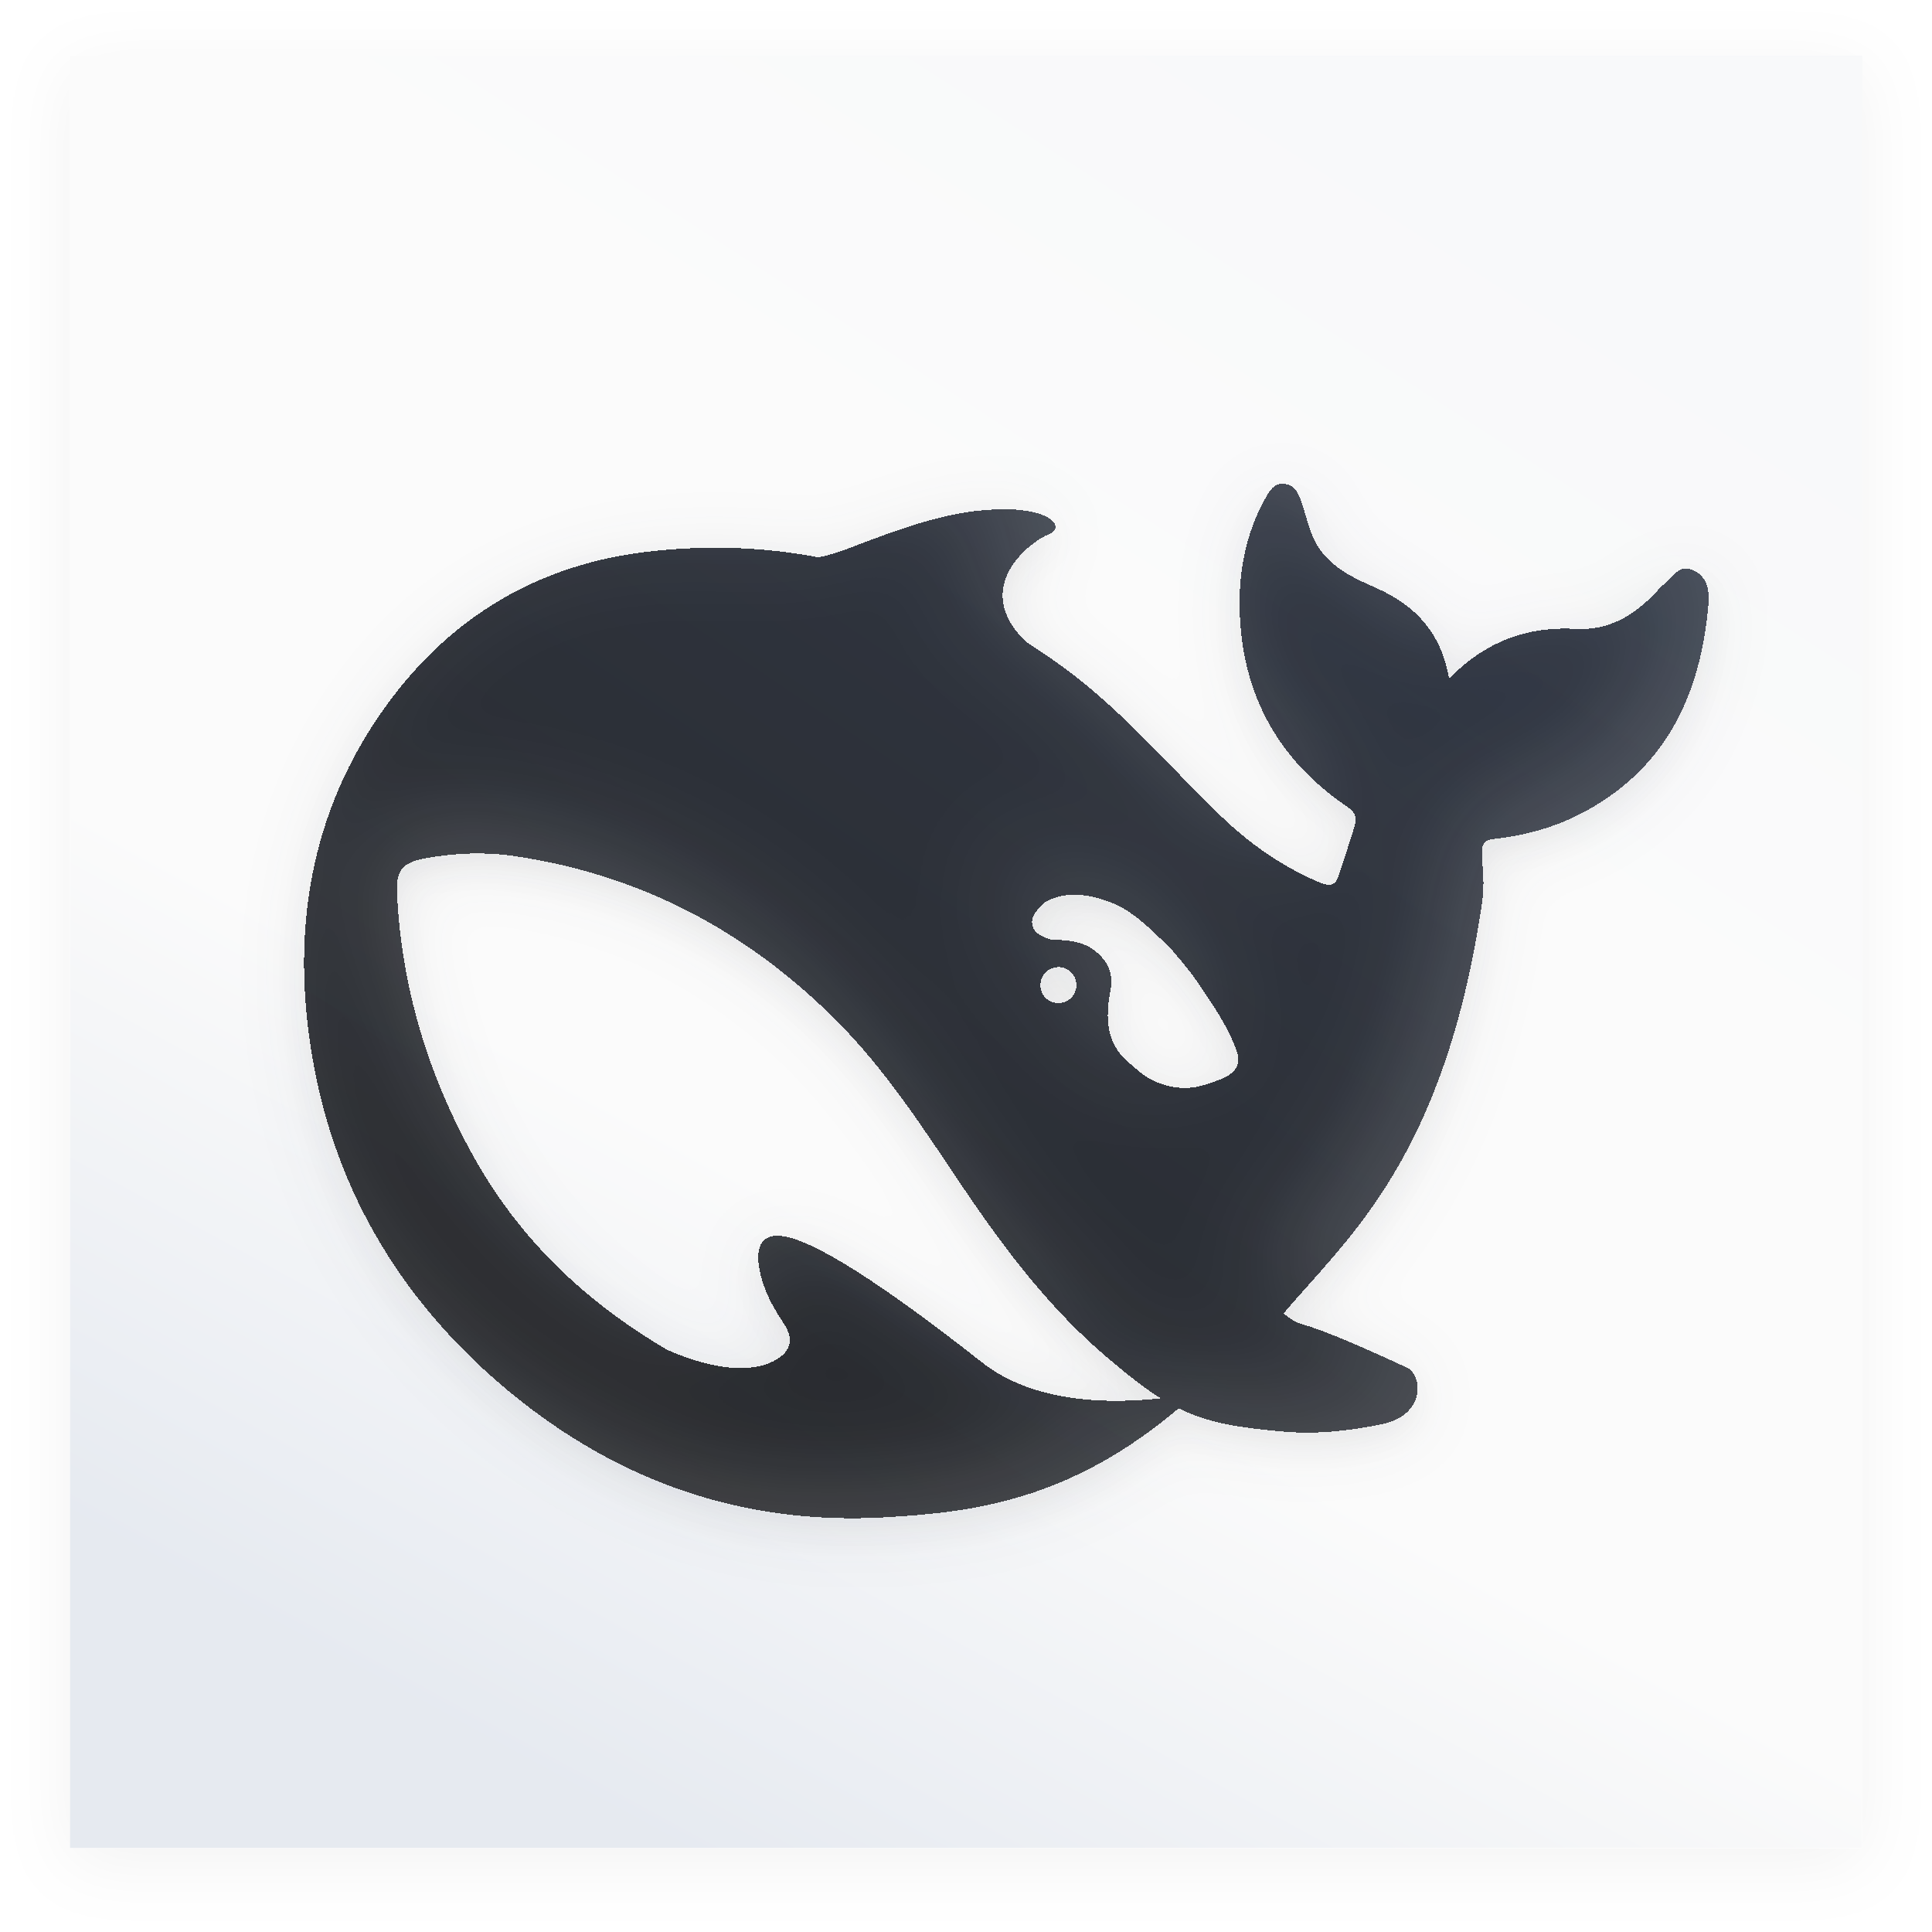
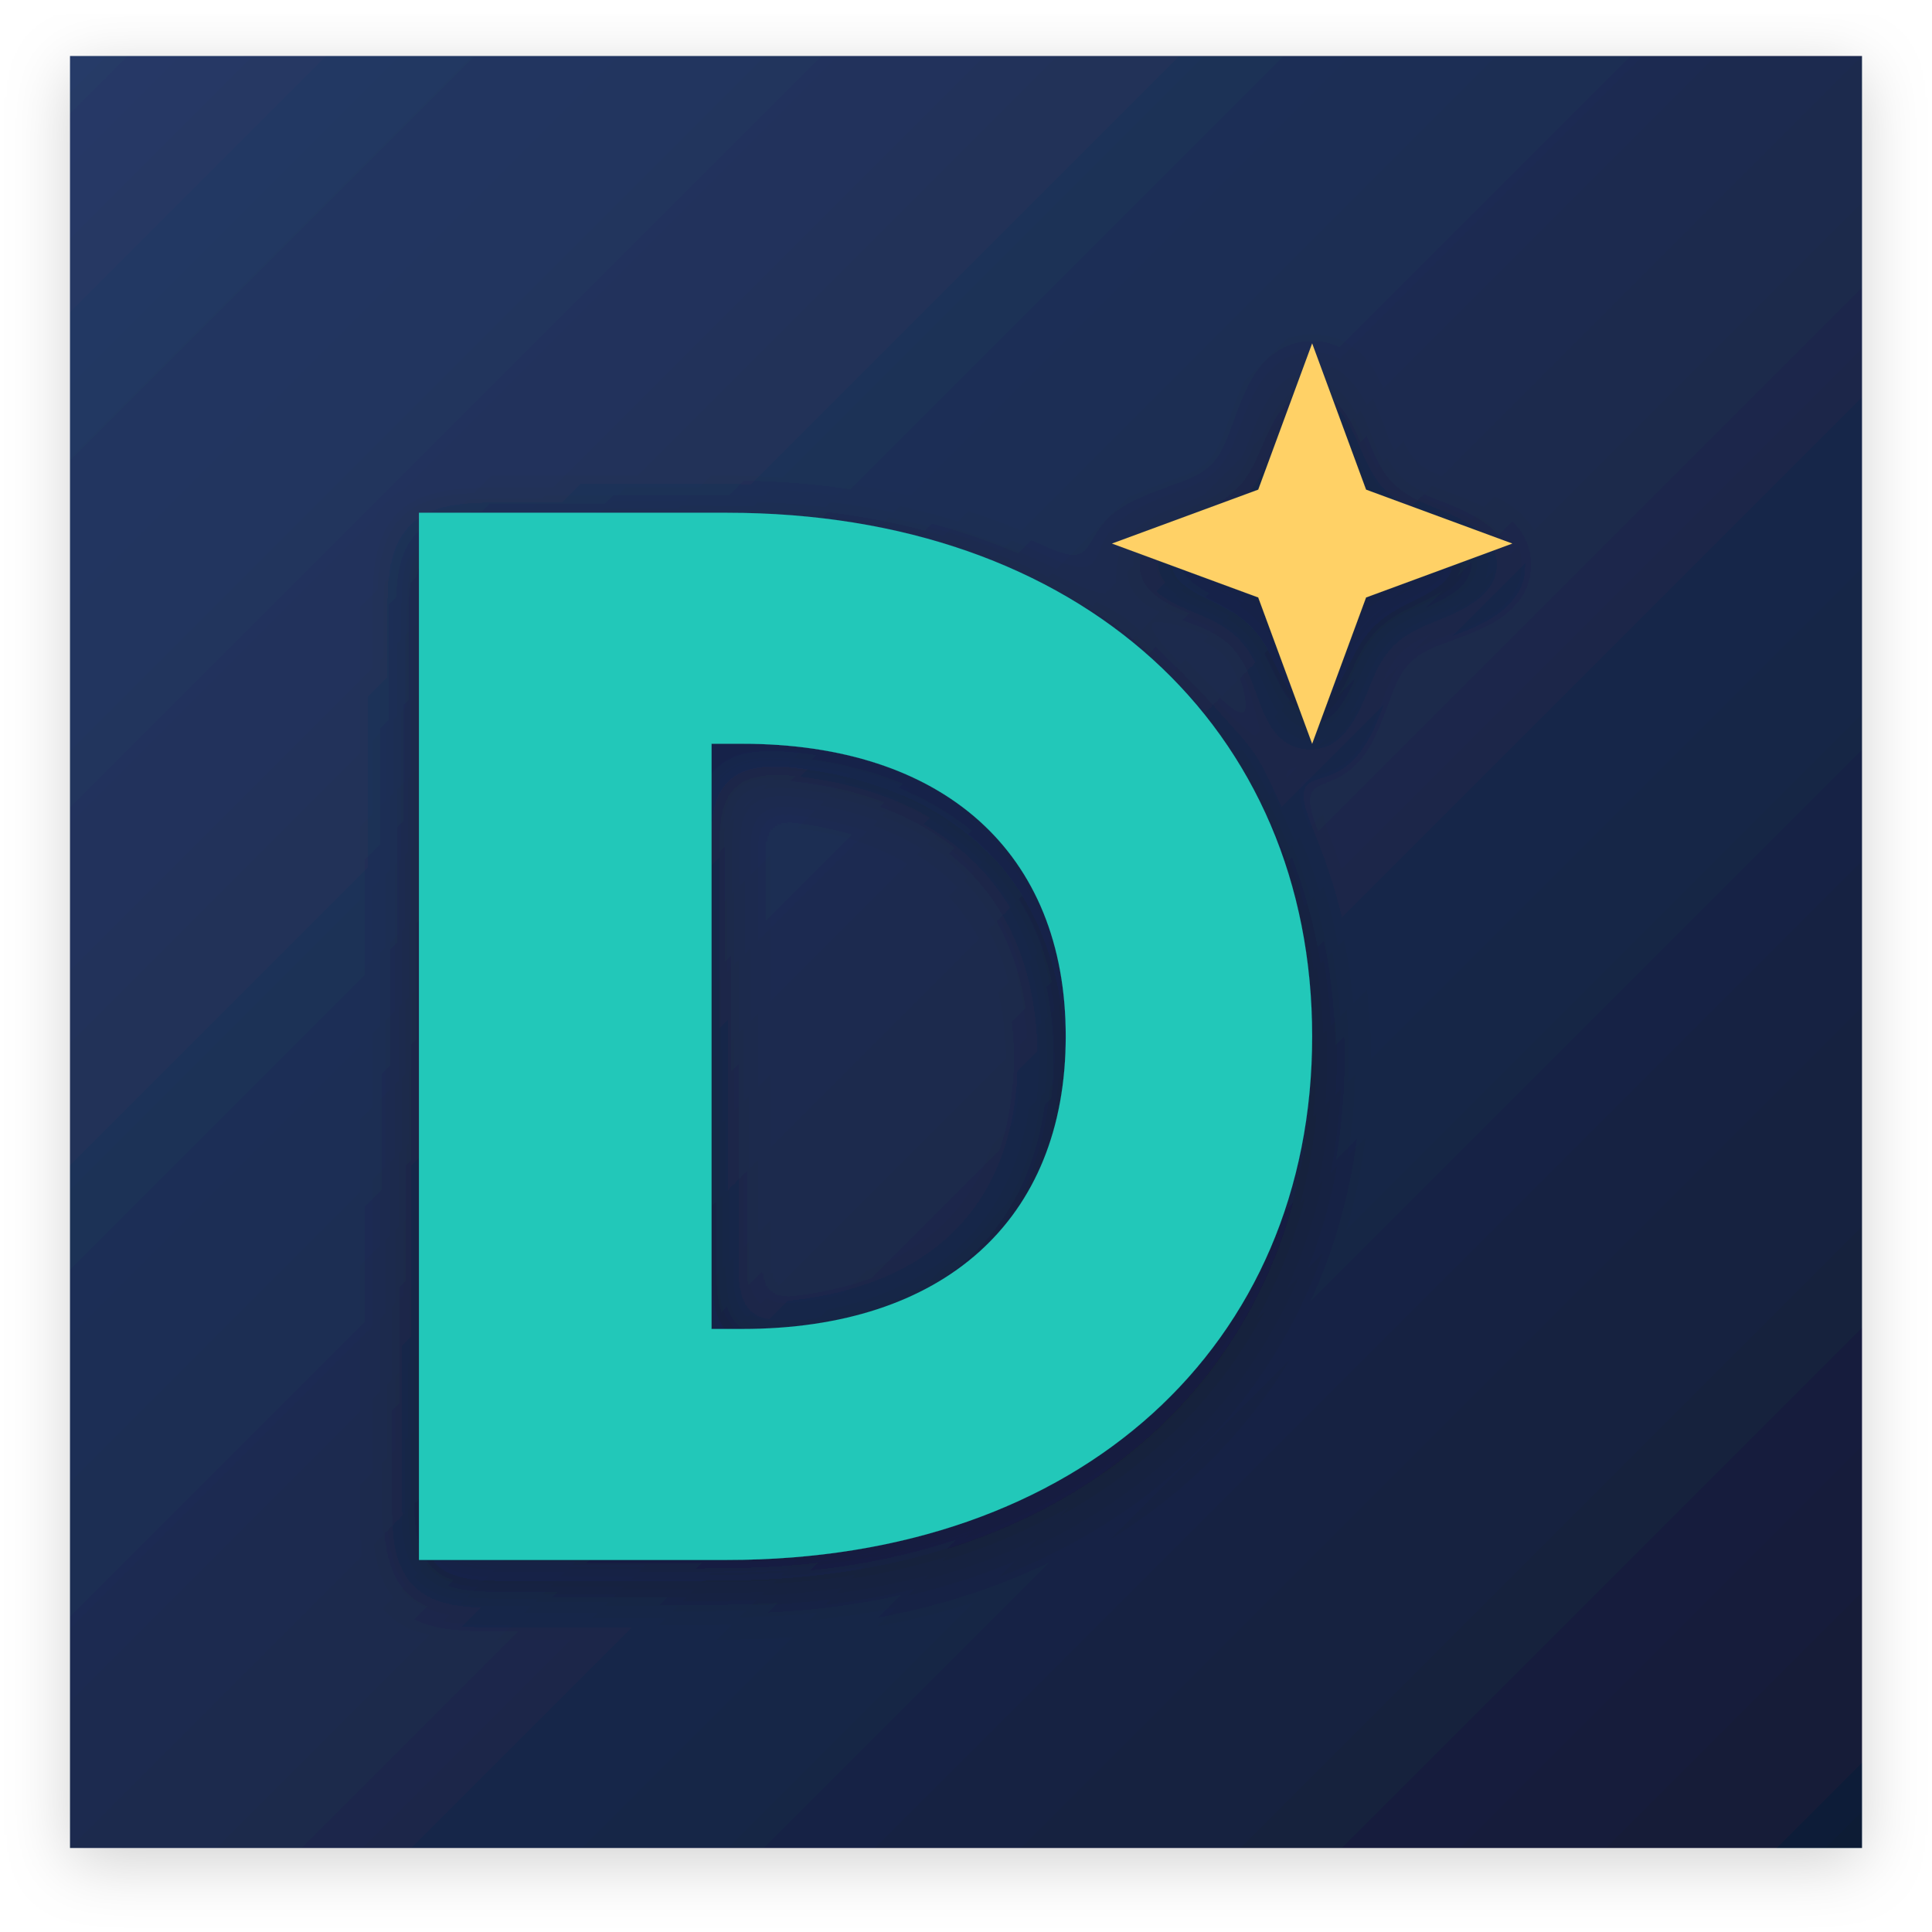
<svg xmlns="http://www.w3.org/2000/svg" width="1104" height="1104" viewBox="0 0 1104 1104" fill="none">
+   <defs>
+     <linearGradient id="design-buddy-tile" x1="40" y1="32" x2="1064" y2="1056" gradientUnits="userSpaceOnUse">
+       <stop stop-color="#263a67" />
+       <stop offset="1" stop-color="#111b36" />
+     </linearGradient>
+     <filter id="filter0_d_1637_371" x="-8" y="-16" width="1120" height="1120" filterUnits="userSpaceOnUse">
+       <feGaussianBlur in="SourceAlpha" stdDeviation="18" />
+       <feOffset dy="8" />
+       <feComponentTransfer>
+         <feFuncA type="linear" slope="0.18" />
+       </feComponentTransfer>
+       <feMerge>
+         <feMergeNode />
+         <feMergeNode in="SourceGraphic" />
+       </feMerge>
+     </filter>
+     <filter id="filter1_ddi_1637_371" x="0" y="0" width="1104" height="1104" filterUnits="userSpaceOnUse">
+       <feDropShadow dx="0" dy="12" stdDeviation="18" flood-color="#071226" flood-opacity="0.3" />
+     </filter>
+   </defs>
  <g filter="url(#filter0_d_1637_371)">
-     <rect width="1024" height="1024" transform="translate(40 32)" fill="#FBFBFB" />
-     <rect width="1024" height="1024" transform="translate(40 32)" fill="url(#paint0_linear_1637_371)" fill-opacity="0.4" />
-     <rect width="1024" height="1024" transform="translate(40 32)" fill="url(#paint1_linear_1637_371)" fill-opacity="0.8" />
+     <rect x="40" y="32" width="1024" height="1024" fill="url(#design-buddy-tile)" />
    <g filter="url(#filter1_ddi_1637_371)">
-       <path d="M968.002 326.025C959.5 321.85 955.842 329.804 950.865 333.835C949.162 335.143 947.722 336.834 946.283 338.393C933.859 351.673 919.336 360.407 900.376 359.363C872.649 357.804 848.963 366.525 828.035 387.759C823.586 361.583 808.812 345.951 786.313 335.936C774.536 330.729 762.64 325.51 754.401 314.186C748.645 306.112 747.074 297.127 744.195 288.274C742.36 282.936 740.538 277.465 734.385 276.554C727.718 275.51 725.103 281.112 722.476 285.803C712.006 304.95 707.952 326.039 708.349 347.405C709.26 395.463 729.54 433.742 769.823 460.962C774.404 464.094 775.579 467.212 774.14 471.771C771.394 481.153 768.119 490.257 765.241 499.639C763.406 505.624 760.66 506.933 754.256 504.329C732.154 495.08 713.049 481.417 696.175 464.874C667.524 437.138 641.633 406.536 609.325 382.566C601.733 376.964 594.154 371.758 586.298 366.802C553.33 334.773 590.616 308.464 599.251 305.333C608.282 302.082 602.393 290.877 573.214 291.009C544.048 291.141 517.364 300.906 483.353 313.935C478.389 315.891 473.147 317.318 467.786 318.494C436.917 312.64 404.873 311.332 371.377 315.111C308.332 322.141 257.975 351.964 220.953 402.876C176.471 464.081 166.014 533.624 178.835 606.153C192.302 682.594 231.291 745.887 291.194 795.372C353.328 846.68 424.876 871.813 506.498 866.99C556.076 864.122 611.279 857.489 673.532 804.74C689.23 812.55 705.708 815.681 733.052 818.02C754.111 819.976 774.391 816.976 790.076 813.726C814.674 808.519 812.971 785.726 804.072 781.564C731.995 747.962 747.826 761.638 733.435 750.565C770.06 707.198 825.263 662.139 846.85 516.156C848.553 504.567 847.114 497.273 846.85 487.892C846.718 482.157 848.025 479.95 854.574 479.303C872.623 477.215 890.156 472.273 906.238 463.42C952.938 437.892 971.765 395.965 976.215 345.7C976.875 338.01 976.083 330.069 967.976 326.039L968.002 326.025ZM561.067 778.432C491.222 723.477 457.343 705.374 443.347 706.154C430.263 706.933 432.626 721.918 435.505 731.682C438.515 741.315 442.436 747.962 447.929 756.418C451.718 762.021 454.346 770.345 444.14 776.609C421.641 790.549 382.533 771.918 380.698 771.006C335.174 744.182 297.109 708.757 270.293 660.316C244.389 613.698 229.35 563.685 226.868 510.302C226.208 497.406 230.01 492.847 242.831 490.508C259.704 487.376 277.106 486.729 293.98 489.2C365.264 499.625 425.959 531.523 476.844 582.052C505.878 610.831 527.861 645.213 550.491 678.815C574.561 714.492 600.452 748.49 633.42 776.358C645.066 786.122 654.348 793.548 663.247 799.019C636.431 802.018 591.698 802.666 561.08 778.445L561.067 778.432ZM594.55 562.905C594.55 557.171 599.132 552.625 604.888 552.625C606.195 552.625 607.371 552.876 608.414 553.273C609.853 553.801 611.16 554.581 612.203 555.744C614.038 557.567 615.081 560.17 615.081 562.905C615.081 568.64 610.5 573.185 604.743 573.185C598.987 573.185 594.537 568.627 594.537 562.905H594.55ZM698.539 616.301C691.871 619.037 685.19 621.375 678.787 621.64C668.845 622.155 657.992 618.125 652.103 613.17C642.953 605.479 636.404 601.185 633.658 587.773C632.483 582.039 633.13 573.185 634.186 568.111C636.536 557.171 633.922 550.141 626.212 543.759C619.927 538.553 611.952 537.112 603.185 537.112C599.911 537.112 596.914 535.685 594.682 534.509C591.025 532.686 588.015 528.127 590.893 522.525C591.804 520.701 596.254 516.275 597.297 515.495C609.206 508.716 622.937 510.936 635.625 516.01C647.403 520.833 656.288 529.686 669.109 542.186C682.193 557.289 684.543 561.465 692.003 572.789C697.892 581.642 703.252 590.759 706.909 601.185C709.128 607.699 706.249 613.038 698.539 616.288V616.301Z" fill="url(#paint2_linear_1637_371)" fill-opacity="0.9" shape-rendering="crispEdges" />
+       <path d="M38 30h20c23 0 38 14 38 34S81 98 58 98H38V30Zm19 15v38h2c13 0 21-7 21-19s-8-19-21-19h-2Z" transform="translate(-95 29) scale(8.8)" fill="#20c8b9" />
+       <path d="m96 19 3.5 9.5L109 32l-9.5 3.5L96 45l-3.5-9.5L83 32l9.5-3.5L96 19Z" transform="translate(-95 29) scale(8.8)" fill="#ffd166" />
    </g>
  </g>
-   <defs>
-     <filter id="filter0_d_1637_371" x="-8" y="-16" width="1120" height="1120" filterUnits="userSpaceOnUse" color-interpolation-filters="sRGB">
-       <feFlood flood-opacity="0" result="BackgroundImageFix" />
-       <feColorMatrix in="SourceAlpha" type="matrix" values="0 0 0 0 0 0 0 0 0 0 0 0 0 0 0 0 0 0 127 0" result="hardAlpha" />
-       <feOffset dy="8" />
-       <feGaussianBlur stdDeviation="20" />
-       <feComposite in2="hardAlpha" operator="out" />
-       <feColorMatrix type="matrix" values="0 0 0 0 0 0 0 0 0 0 0 0 0 0 0 0 0 0 0.05 0" />
-       <feBlend mode="normal" in2="BackgroundImageFix" result="effect1_dropShadow_1637_371" />
-       <feBlend mode="normal" in="BackgroundImageFix" in2="effect1_dropShadow_1637_371" result="BackgroundImageFix" />
-       <feBlend mode="normal" in="SourceGraphic" in2="BackgroundImageFix" result="shape" />
-     </filter>
-     <filter id="filter1_ddi_1637_371" x="133.744" y="240.427" width="882.652" height="671.147" filterUnits="userSpaceOnUse" color-interpolation-filters="sRGB">
-       <feFlood flood-opacity="0" result="BackgroundImageFix" />
-       <feColorMatrix in="SourceAlpha" type="matrix" values="0 0 0 0 0 0 0 0 0 0 0 0 0 0 0 0 0 0 127 0" result="hardAlpha" />
-       <feOffset dy="4" />
-       <feGaussianBlur stdDeviation="20" />
-       <feComposite in2="hardAlpha" operator="out" />
-       <feColorMatrix type="matrix" values="0 0 0 0 0.176 0 0 0 0 0.192 0 0 0 0 0.231 0 0 0 0.08 0" />
-       <feBlend mode="normal" in2="BackgroundImageFix" result="effect1_dropShadow_1637_371" />
-       <feColorMatrix in="SourceAlpha" type="matrix" values="0 0 0 0 0 0 0 0 0 0 0 0 0 0 0 0 0 0 127 0" result="hardAlpha" />
-       <feOffset dy="8" />
-       <feGaussianBlur stdDeviation="8" />
-       <feComposite in2="hardAlpha" operator="out" />
-       <feColorMatrix type="matrix" values="0 0 0 0 0.173 0 0 0 0 0.188 0 0 0 0 0.224 0 0 0 0.04 0" />
-       <feBlend mode="normal" in2="effect1_dropShadow_1637_371" result="effect2_dropShadow_1637_371" />
-       <feBlend mode="normal" in="SourceGraphic" in2="BackgroundImageFix" result="shape" />
-       <feColorMatrix in="SourceAlpha" type="matrix" values="0 0 0 0 0 0 0 0 0 0 0 0 0 0 0 0 0 0 127 0" result="hardAlpha" />
-       <feOffset dx="-16" dy="-20" />
-       <feGaussianBlur stdDeviation="30" />
-       <feComposite in2="hardAlpha" operator="arithmetic" k2="-1" k3="1" />
-       <feColorMatrix type="matrix" values="0 0 0 0 1 0 0 0 0 1 0 0 0 0 1 0 0 0 0.15 0" />
-       <feBlend mode="normal" in2="shape" result="effect3_innerShadow_1637_371" />
-       <feBlend mode="normal" in="effect3_innerShadow_1637_371" in2="effect2_dropShadow_1637_371" result="effect3_innerShadow_1637_371" />
-     </filter>
-     <linearGradient id="paint0_linear_1637_371" x1="973.58" y1="1.59609e-05" x2="378.123" y2="917.86" gradientUnits="userSpaceOnUse">
-       <stop offset="0.142" stop-color="#D4DBE9" />
-       <stop offset="0.486" stop-color="#FBFBFB" />
-     </linearGradient>
-     <linearGradient id="paint1_linear_1637_371" x1="603.371" y1="445.063" x2="239.356" y2="1111.41" gradientUnits="userSpaceOnUse">
-       <stop offset="0.363" stop-color="#FBFBFB" />
-       <stop offset="0.83" stop-color="#E1E6EE" />
-     </linearGradient>
-     <linearGradient id="paint2_linear_1637_371" x1="849.855" y1="39.085" x2="331.636" y2="802.645" gradientUnits="userSpaceOnUse">
-       <stop offset="0.086" stop-color="#1C2434" />
-       <stop offset="1" stop-color="#0F1115" />
-     </linearGradient>
-   </defs>
</svg>
